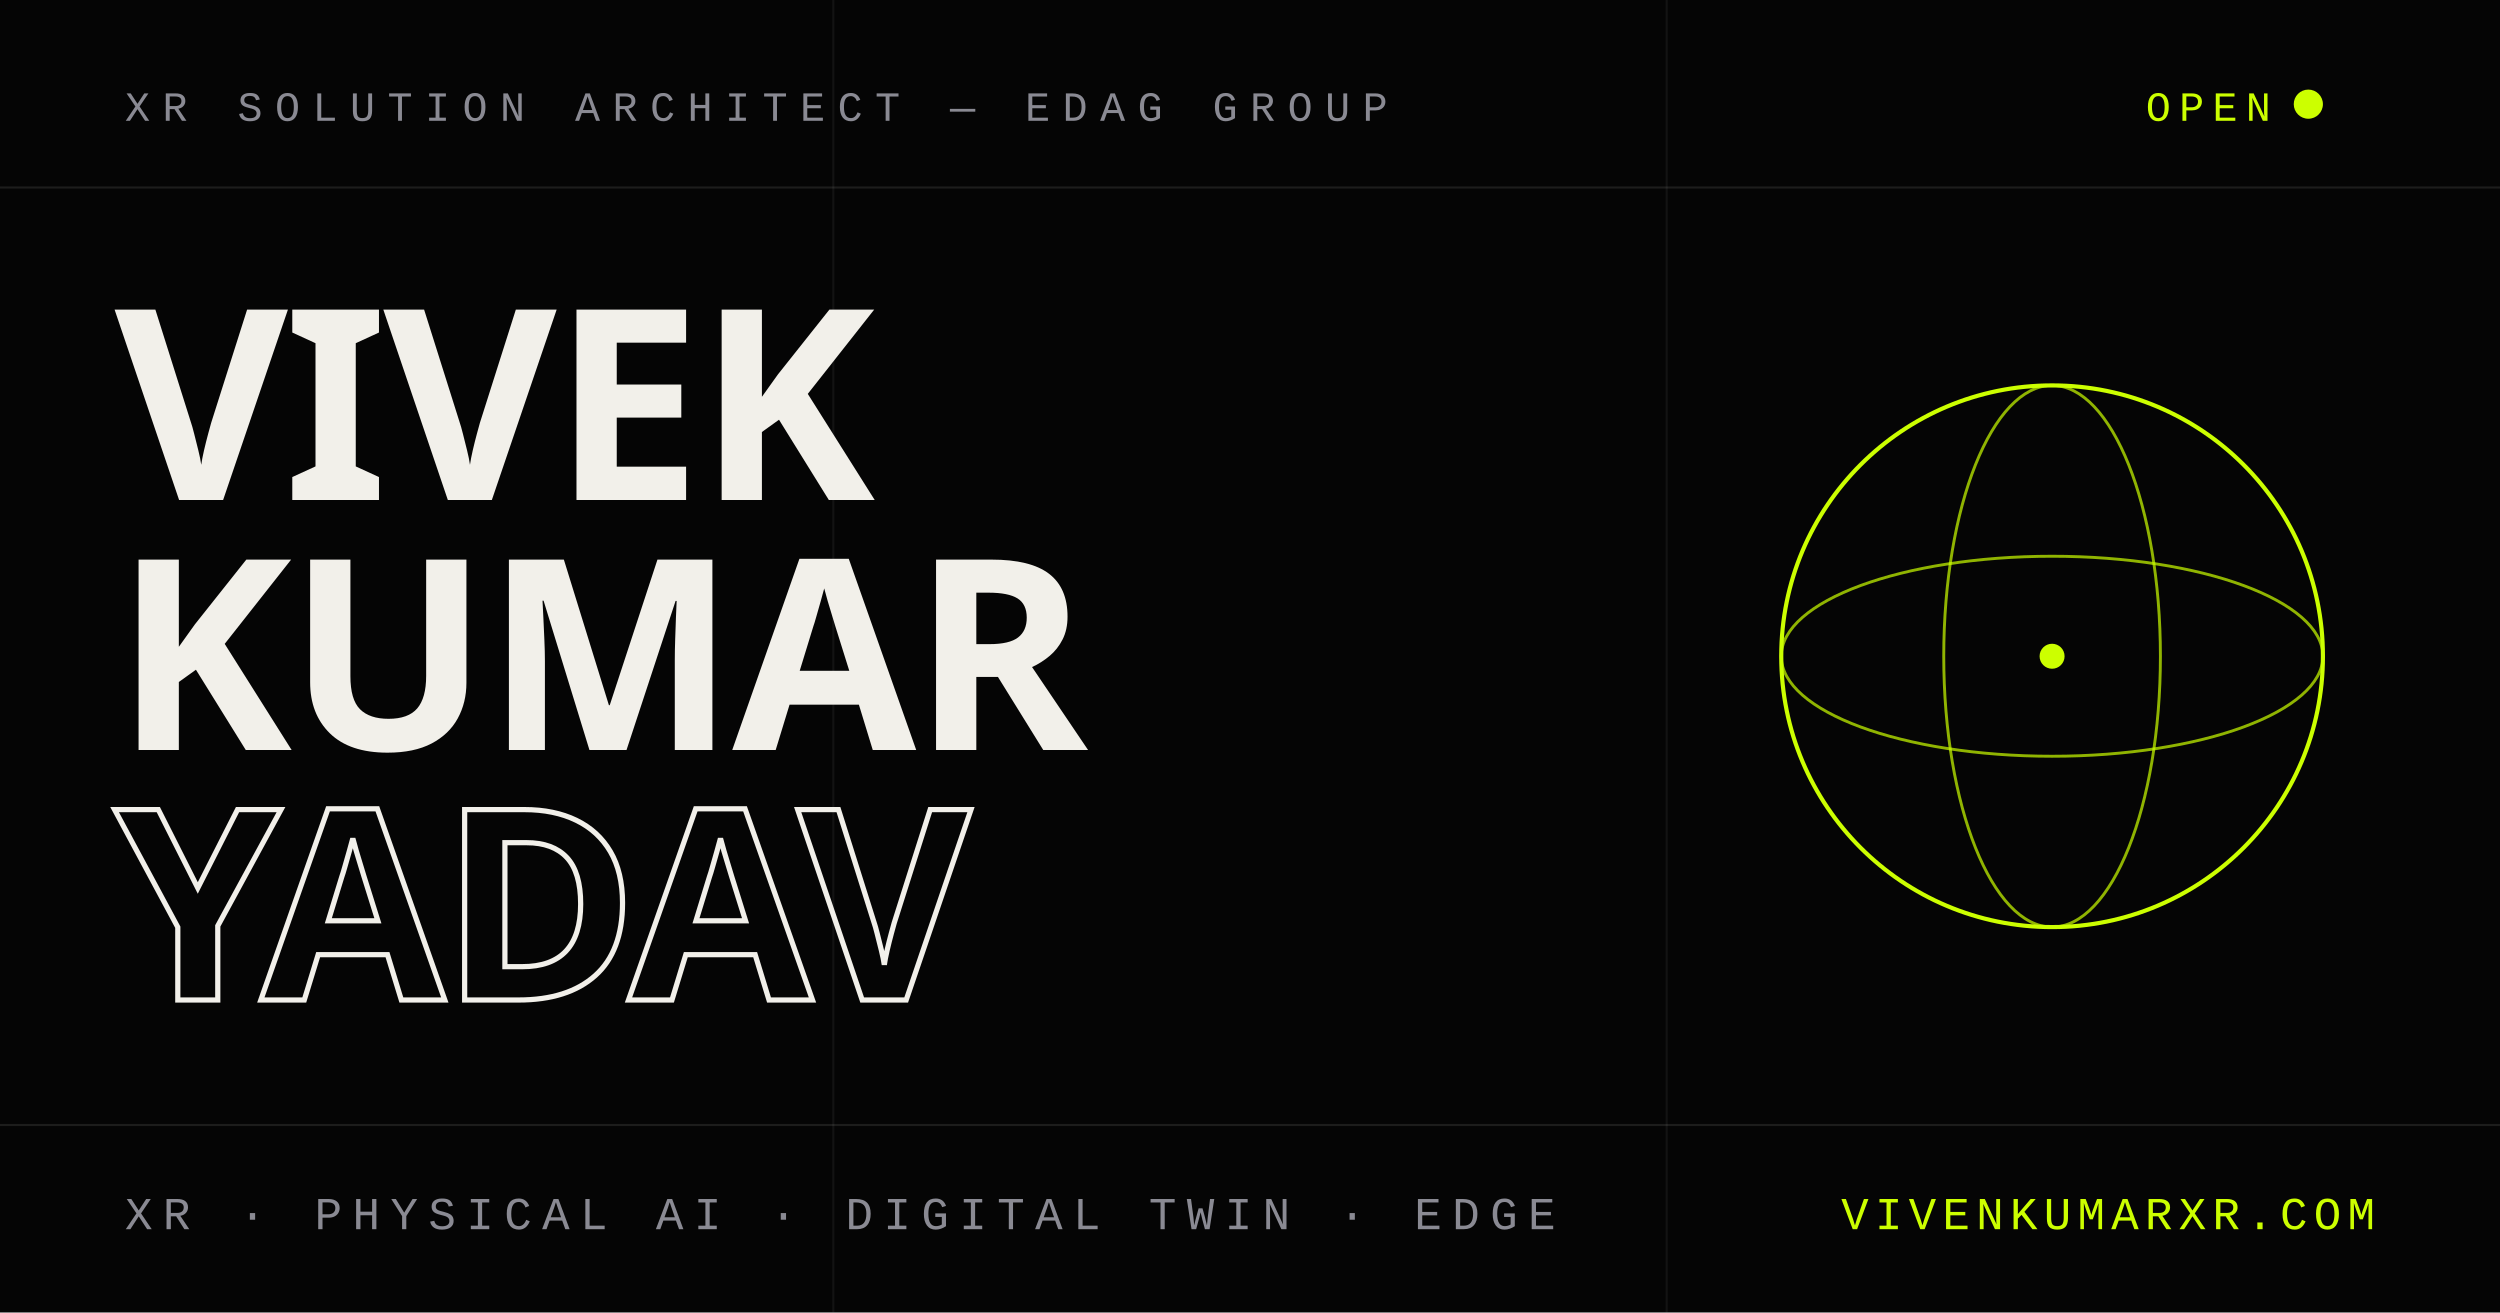
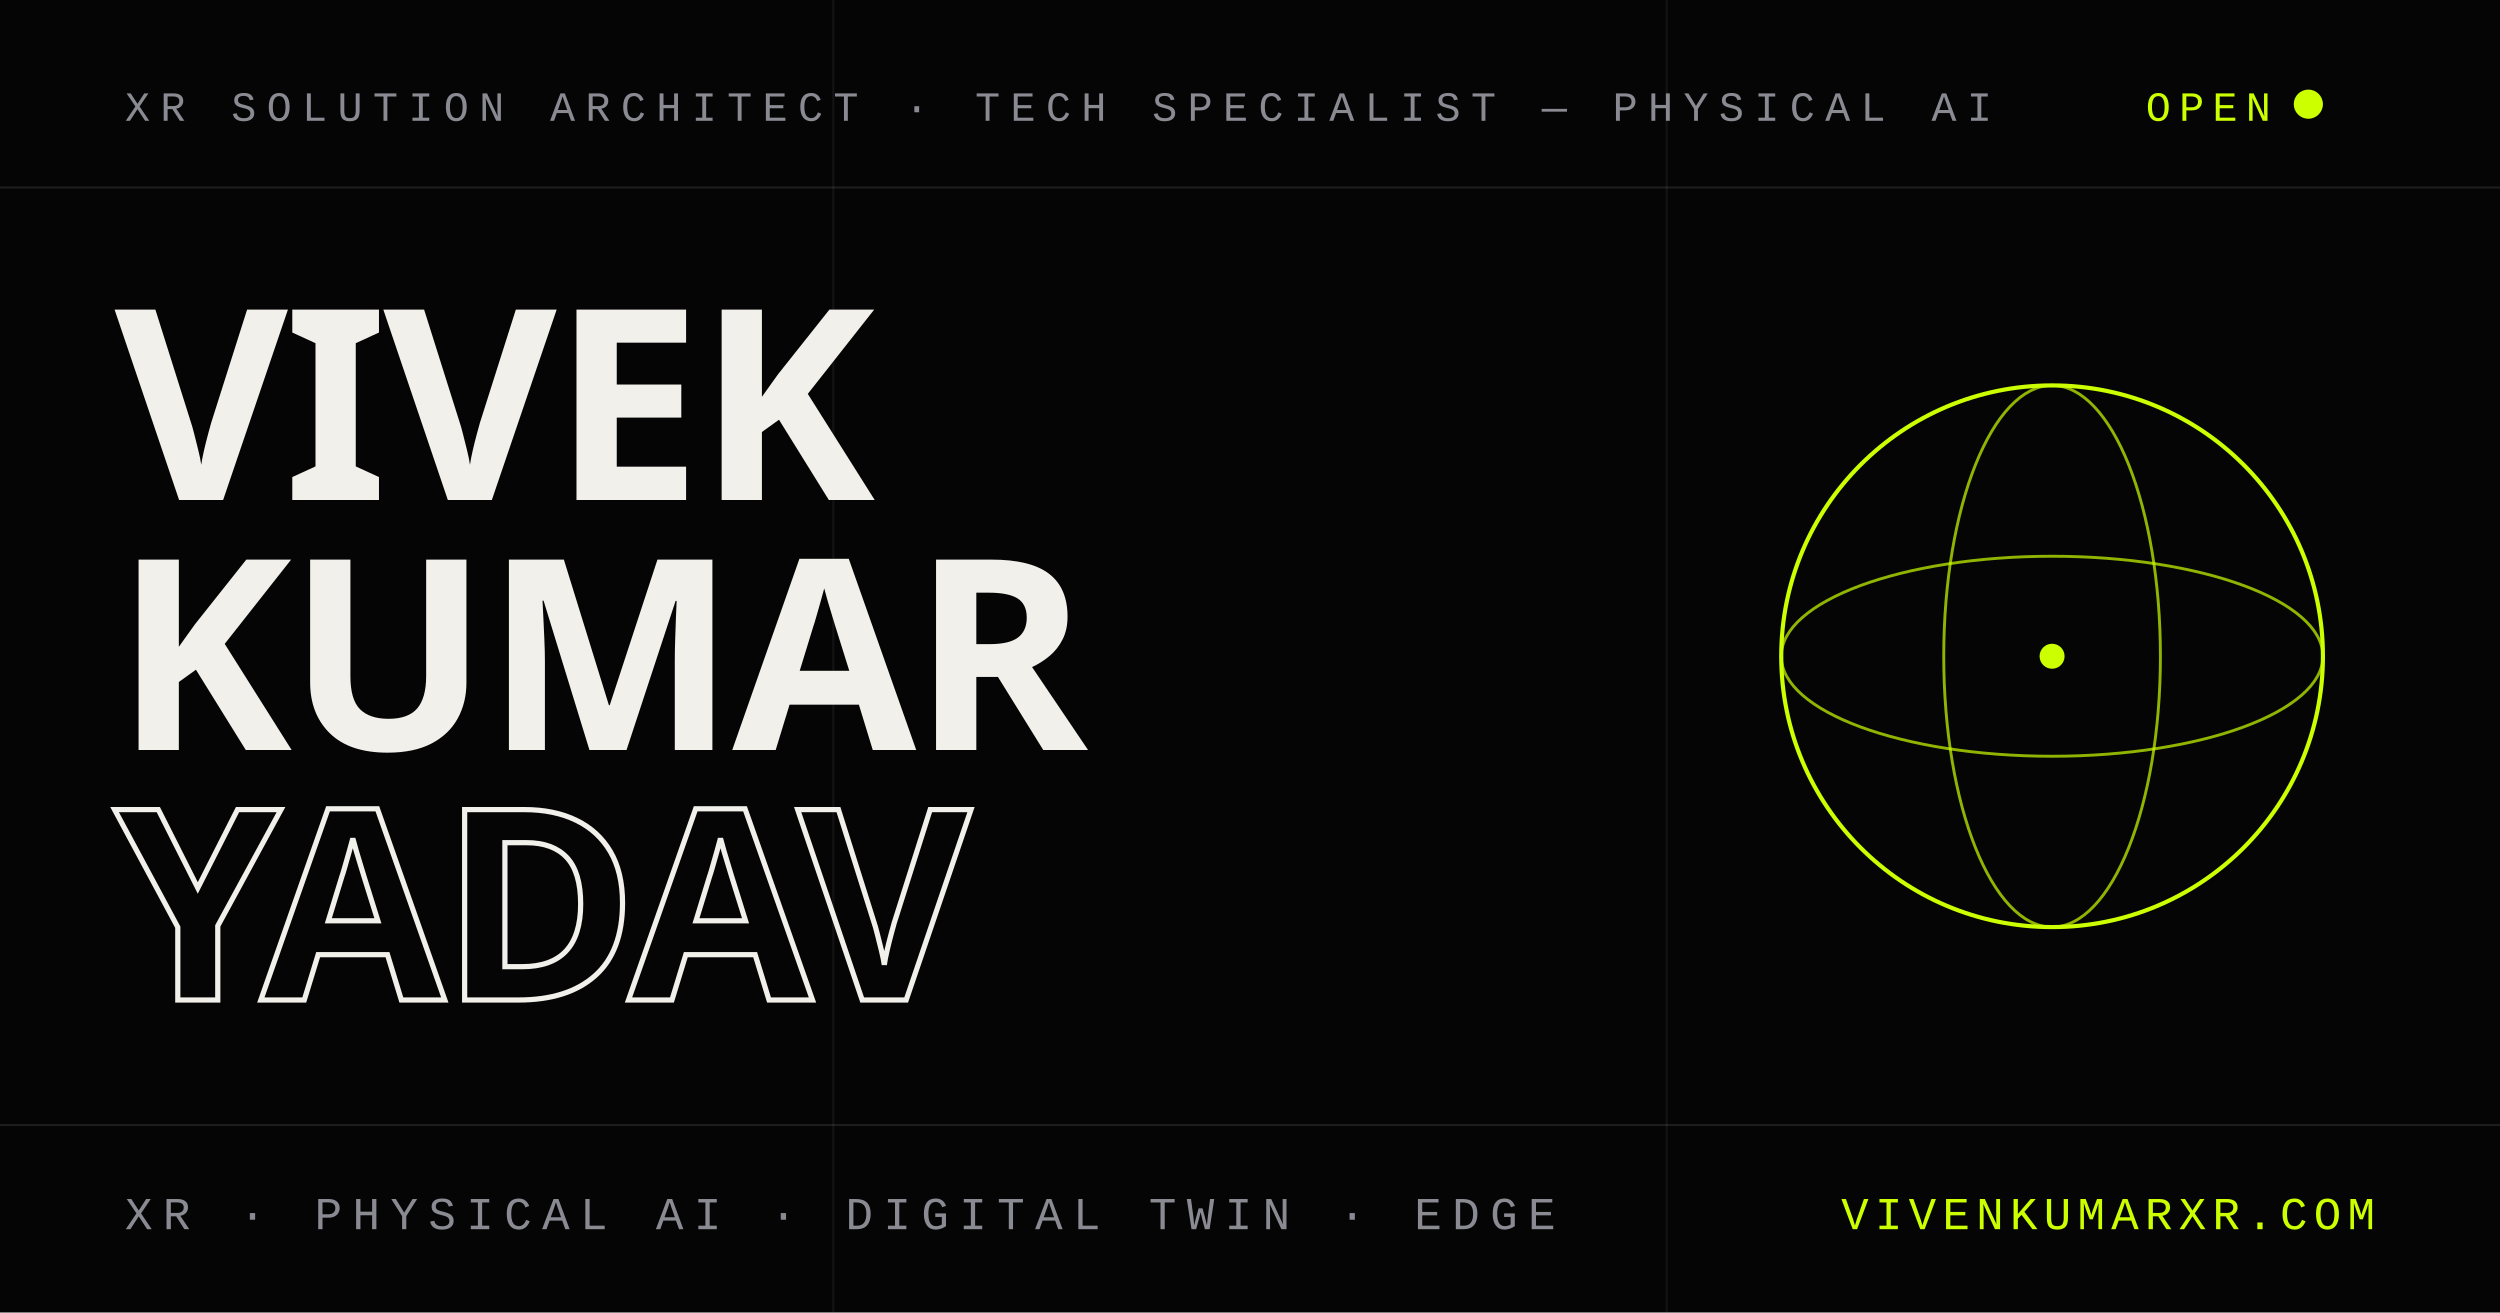
<svg xmlns="http://www.w3.org/2000/svg" width="1200" height="630" viewBox="0 0 1200 630">
  <rect width="1200" height="630" fill="#050505" />
  <line x1="400" y1="0" x2="400" y2="630" stroke="#f2f0ea" stroke-opacity="0.06" />
  <line x1="800" y1="0" x2="800" y2="630" stroke="#f2f0ea" stroke-opacity="0.06" />
  <line x1="0" y1="90" x2="1200" y2="90" stroke="#f2f0ea" stroke-opacity="0.1" />
  <line x1="0" y1="540" x2="1200" y2="540" stroke="#f2f0ea" stroke-opacity="0.1" />
-   <text x="60" y="58" font-family="'JetBrains Mono','Courier New',monospace" font-size="20" letter-spacing="6" fill="#8a8a93">XR SOLUTION ARCHITECT — EDAG GROUP</text>
+   <text x="60" y="58" font-family="'JetBrains Mono','Courier New',monospace" font-size="20" letter-spacing="5" fill="#8a8a93">XR SOLUTION ARCHITECT · TECH SPECIALIST — PHYSICAL AI</text>
  <circle cx="1108" cy="50" r="7" fill="#ccff00" />
  <text x="1090" y="58" font-family="'JetBrains Mono','Courier New',monospace" font-size="20" letter-spacing="4" fill="#ccff00" text-anchor="end">OPEN</text>
  <text x="55" y="240" font-family="'Space Grotesk','Arial Black',sans-serif" font-size="128" font-weight="700" letter-spacing="-2" fill="#f2f0ea">VIVEK</text>
  <text x="55" y="360" font-family="'Space Grotesk','Arial Black',sans-serif" font-size="128" font-weight="700" letter-spacing="-2" fill="#f2f0ea">KUMAR</text>
  <text x="55" y="480" font-family="'Space Grotesk','Arial Black',sans-serif" font-size="128" font-weight="700" letter-spacing="-2" fill="none" stroke="#f2f0ea" stroke-width="2.5">YADAV</text>
  <circle cx="985" cy="315" r="130" fill="none" stroke="#ccff00" stroke-width="2" />
  <ellipse cx="985" cy="315" rx="130" ry="48" fill="none" stroke="#ccff00" stroke-width="1.4" stroke-opacity="0.7" />
  <ellipse cx="985" cy="315" rx="52" ry="130" fill="none" stroke="#ccff00" stroke-width="1.4" stroke-opacity="0.7" />
  <circle cx="985" cy="315" r="6" fill="#ccff00" />
  <text x="60" y="590" font-family="'JetBrains Mono','Courier New',monospace" font-size="22" letter-spacing="5" fill="#8a8a93">XR · PHYSICAL AI · DIGITAL TWIN · EDGE</text>
  <text x="1140" y="590" font-family="'JetBrains Mono','Courier New',monospace" font-size="22" letter-spacing="3" fill="#ccff00" text-anchor="end">VIVENKUMARXR.COM</text>
</svg>
